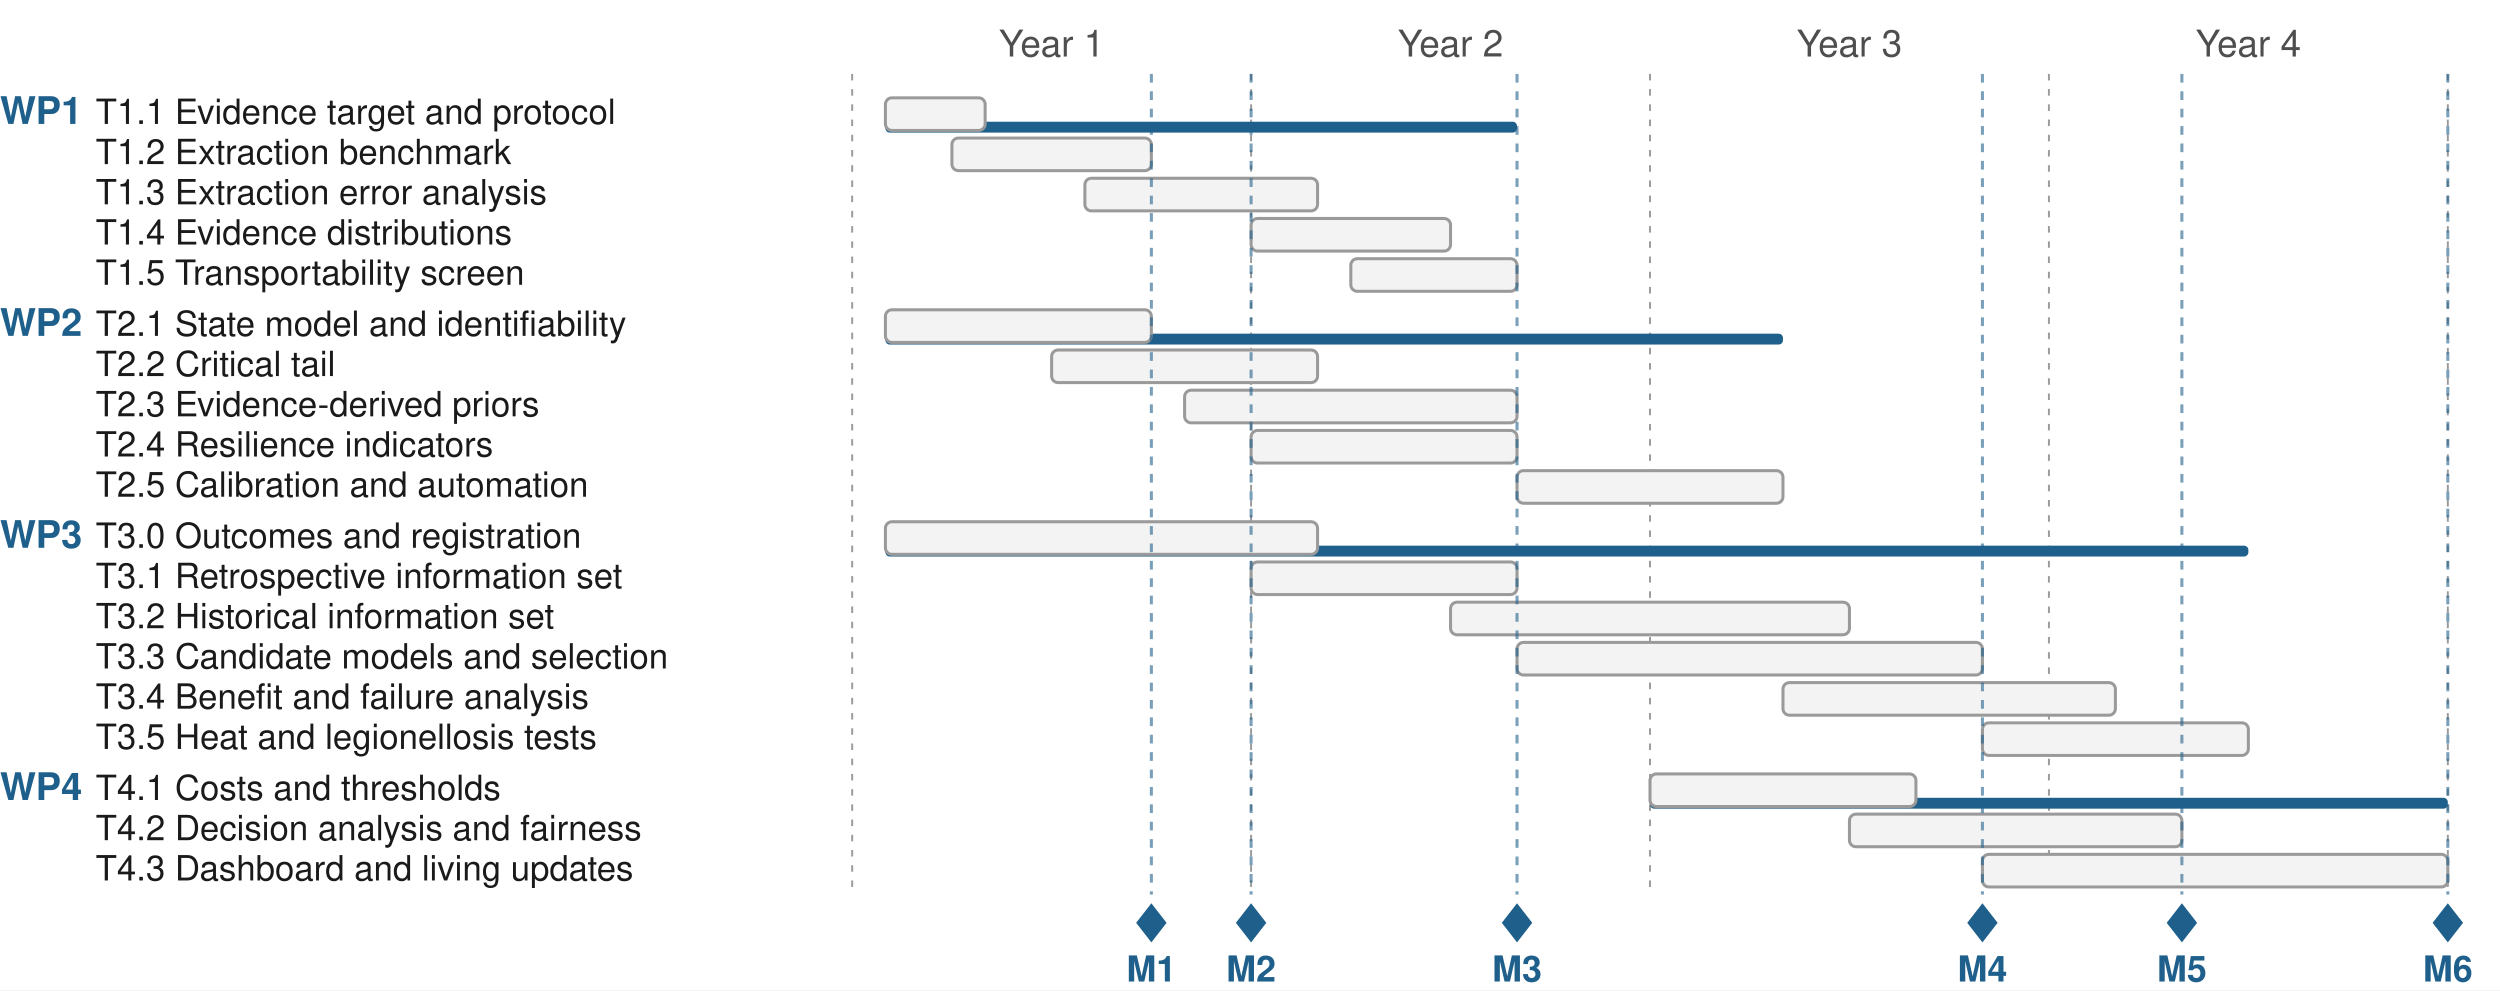
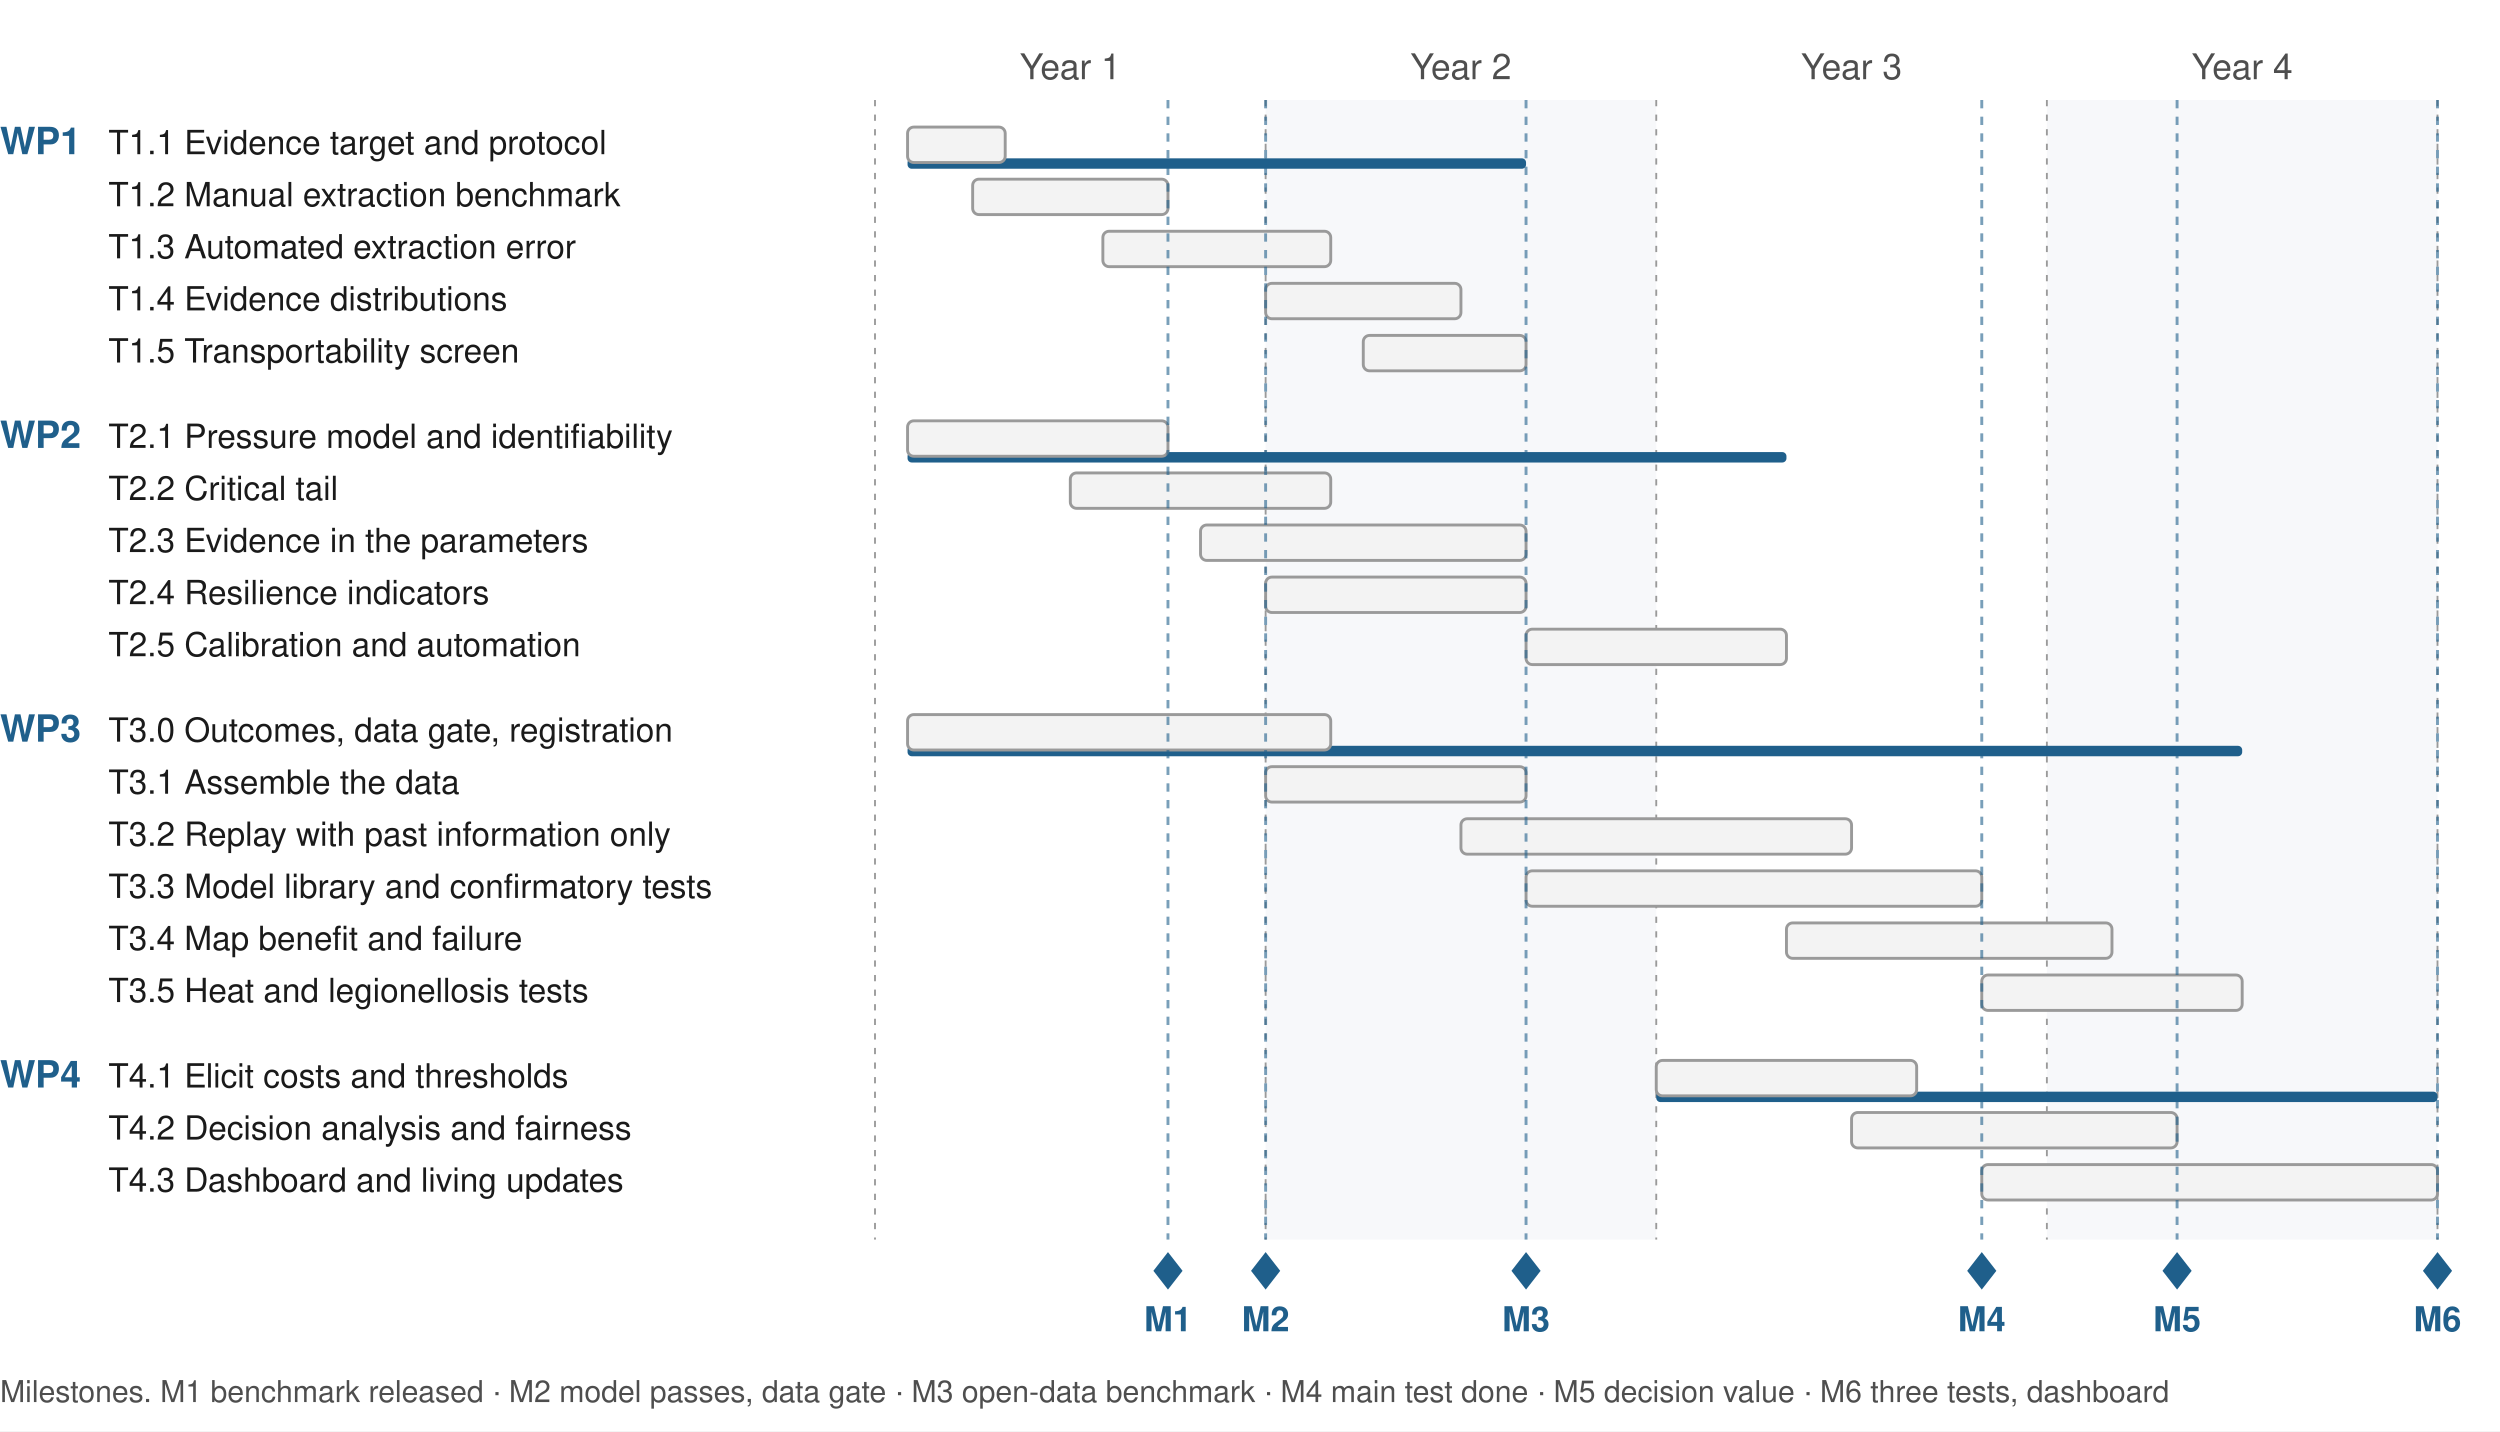
- <svg xmlns="http://www.w3.org/2000/svg" width="1150" height="455.5" viewBox="0 0 1150 455.5">
+ <svg xmlns="http://www.w3.org/2000/svg" width="1200" height="687" viewBox="0 0 1200 687">
  <defs>
    <marker id="a" viewBox="0 0 10 10" refX="9" refY="5" markerWidth="5" markerHeight="5" orient="auto-start-reverse">
      <path d="M 0 0 L 10 5 L 0 10 z" fill="#4e4e4e" />
    </marker>
  </defs>
-   <rect width="1150" height="455.5" fill="white" />
-   <line x1="392.0" y1="34" x2="392.0" y2="411.5" stroke="#9a9a9a" stroke-width="0.9" stroke-dasharray="3,4" />
-   <text x="483.75" y="26" font-family="Helvetica, Arial, sans-serif" font-size="17" fill="#4e4e4e" text-anchor="middle" font-weight="normal" font-style="normal">Year 1</text>
-   <line x1="575.5" y1="34" x2="575.5" y2="411.5" stroke="#9a9a9a" stroke-width="0.9" stroke-dasharray="3,4" />
-   <text x="667.25" y="26" font-family="Helvetica, Arial, sans-serif" font-size="17" fill="#4e4e4e" text-anchor="middle" font-weight="normal" font-style="normal">Year 2</text>
-   <line x1="759.0" y1="34" x2="759.0" y2="411.5" stroke="#9a9a9a" stroke-width="0.9" stroke-dasharray="3,4" />
-   <text x="850.75" y="26" font-family="Helvetica, Arial, sans-serif" font-size="17" fill="#4e4e4e" text-anchor="middle" font-weight="normal" font-style="normal">Year 3</text>
-   <line x1="942.5" y1="34" x2="942.5" y2="411.5" stroke="#9a9a9a" stroke-width="0.9" stroke-dasharray="3,4" />
-   <text x="1034.25" y="26" font-family="Helvetica, Arial, sans-serif" font-size="17" fill="#4e4e4e" text-anchor="middle" font-weight="normal" font-style="normal">Year 4</text>
-   <line x1="1126.0" y1="34" x2="1126.0" y2="411.5" stroke="#9a9a9a" stroke-width="0.9" stroke-dasharray="3,4" />
-   <text x="0" y="57" font-family="Helvetica, Arial, sans-serif" font-size="17.5" fill="#1f5f8b" text-anchor="start" font-weight="bold" font-style="normal">WP1</text>
-   <rect x="407.292" y="56" width="290.542" height="5" rx="2" fill="#1f5f8b" stroke="#1f5f8b" stroke-width="0" />
-   <text x="44" y="57" font-family="Helvetica, Arial, sans-serif" font-size="16" fill="#1a1a1a" text-anchor="start" font-weight="normal" font-style="normal">T1.1 Evidence target and protocol</text>
-   <rect x="407.292" y="45" width="45.875" height="15" rx="3" fill="#f3f3f3" stroke="#9a9a9a" stroke-width="1.4" />
-   <text x="44" y="75.5" font-family="Helvetica, Arial, sans-serif" font-size="16" fill="#1a1a1a" text-anchor="start" font-weight="normal" font-style="normal">T1.2 Extraction benchmark</text>
-   <rect x="437.875" y="63.5" width="91.75" height="15" rx="3" fill="#f3f3f3" stroke="#9a9a9a" stroke-width="1.4" />
-   <text x="44" y="94.0" font-family="Helvetica, Arial, sans-serif" font-size="16" fill="#1a1a1a" text-anchor="start" font-weight="normal" font-style="normal">T1.3 Extraction error analysis</text>
-   <rect x="499.042" y="82.0" width="107.042" height="15" rx="3" fill="#f3f3f3" stroke="#9a9a9a" stroke-width="1.4" />
-   <text x="44" y="112.5" font-family="Helvetica, Arial, sans-serif" font-size="16" fill="#1a1a1a" text-anchor="start" font-weight="normal" font-style="normal">T1.4 Evidence distributions</text>
-   <rect x="575.5" y="100.5" width="91.75" height="15" rx="3" fill="#f3f3f3" stroke="#9a9a9a" stroke-width="1.4" />
-   <text x="44" y="131.0" font-family="Helvetica, Arial, sans-serif" font-size="16" fill="#1a1a1a" text-anchor="start" font-weight="normal" font-style="normal">T1.5 Transportability screen</text>
-   <rect x="621.375" y="119.0" width="76.458" height="15" rx="3" fill="#f3f3f3" stroke="#9a9a9a" stroke-width="1.4" />
-   <text x="0" y="154.5" font-family="Helvetica, Arial, sans-serif" font-size="17.5" fill="#1f5f8b" text-anchor="start" font-weight="bold" font-style="normal">WP2</text>
-   <rect x="407.292" y="153.5" width="412.875" height="5" rx="2" fill="#1f5f8b" stroke="#1f5f8b" stroke-width="0" />
-   <text x="44" y="154.5" font-family="Helvetica, Arial, sans-serif" font-size="16" fill="#1a1a1a" text-anchor="start" font-weight="normal" font-style="normal">T2.1 State model and identifiability</text>
-   <rect x="407.292" y="142.5" width="122.333" height="15" rx="3" fill="#f3f3f3" stroke="#9a9a9a" stroke-width="1.4" />
-   <text x="44" y="173.0" font-family="Helvetica, Arial, sans-serif" font-size="16" fill="#1a1a1a" text-anchor="start" font-weight="normal" font-style="normal">T2.2 Critical tail</text>
-   <rect x="483.75" y="161.0" width="122.333" height="15" rx="3" fill="#f3f3f3" stroke="#9a9a9a" stroke-width="1.4" />
-   <text x="44" y="191.5" font-family="Helvetica, Arial, sans-serif" font-size="16" fill="#1a1a1a" text-anchor="start" font-weight="normal" font-style="normal">T2.3 Evidence-derived priors</text>
-   <rect x="544.917" y="179.5" width="152.917" height="15" rx="3" fill="#f3f3f3" stroke="#9a9a9a" stroke-width="1.4" />
-   <text x="44" y="210.0" font-family="Helvetica, Arial, sans-serif" font-size="16" fill="#1a1a1a" text-anchor="start" font-weight="normal" font-style="normal">T2.4 Resilience indicators</text>
-   <rect x="575.5" y="198.0" width="122.333" height="15" rx="3" fill="#f3f3f3" stroke="#9a9a9a" stroke-width="1.4" />
-   <text x="44" y="228.5" font-family="Helvetica, Arial, sans-serif" font-size="16" fill="#1a1a1a" text-anchor="start" font-weight="normal" font-style="normal">T2.5 Calibration and automation</text>
-   <rect x="697.833" y="216.5" width="122.333" height="15" rx="3" fill="#f3f3f3" stroke="#9a9a9a" stroke-width="1.4" />
-   <text x="0" y="252.0" font-family="Helvetica, Arial, sans-serif" font-size="17.5" fill="#1f5f8b" text-anchor="start" font-weight="bold" font-style="normal">WP3</text>
-   <rect x="407.292" y="251.0" width="626.958" height="5" rx="2" fill="#1f5f8b" stroke="#1f5f8b" stroke-width="0" />
-   <text x="44" y="252.0" font-family="Helvetica, Arial, sans-serif" font-size="16" fill="#1a1a1a" text-anchor="start" font-weight="normal" font-style="normal">T3.0 Outcomes and registration</text>
-   <rect x="407.292" y="240.0" width="198.792" height="15" rx="3" fill="#f3f3f3" stroke="#9a9a9a" stroke-width="1.4" />
-   <text x="44" y="270.5" font-family="Helvetica, Arial, sans-serif" font-size="16" fill="#1a1a1a" text-anchor="start" font-weight="normal" font-style="normal">T3.1 Retrospective information set</text>
-   <rect x="575.5" y="258.5" width="122.333" height="15" rx="3" fill="#f3f3f3" stroke="#9a9a9a" stroke-width="1.4" />
-   <text x="44" y="289.0" font-family="Helvetica, Arial, sans-serif" font-size="16" fill="#1a1a1a" text-anchor="start" font-weight="normal" font-style="normal">T3.2 Historical information set</text>
-   <rect x="667.25" y="277.0" width="183.5" height="15" rx="3" fill="#f3f3f3" stroke="#9a9a9a" stroke-width="1.4" />
-   <text x="44" y="307.5" font-family="Helvetica, Arial, sans-serif" font-size="16" fill="#1a1a1a" text-anchor="start" font-weight="normal" font-style="normal">T3.3 Candidate models and selection</text>
-   <rect x="697.833" y="295.5" width="214.083" height="15" rx="3" fill="#f3f3f3" stroke="#9a9a9a" stroke-width="1.4" />
-   <text x="44" y="326.0" font-family="Helvetica, Arial, sans-serif" font-size="16" fill="#1a1a1a" text-anchor="start" font-weight="normal" font-style="normal">T3.4 Benefit and failure analysis</text>
-   <rect x="820.167" y="314.0" width="152.917" height="15" rx="3" fill="#f3f3f3" stroke="#9a9a9a" stroke-width="1.4" />
-   <text x="44" y="344.5" font-family="Helvetica, Arial, sans-serif" font-size="16" fill="#1a1a1a" text-anchor="start" font-weight="normal" font-style="normal">T3.5 Heat and legionellosis tests</text>
-   <rect x="911.917" y="332.5" width="122.333" height="15" rx="3" fill="#f3f3f3" stroke="#9a9a9a" stroke-width="1.4" />
-   <text x="0" y="368.0" font-family="Helvetica, Arial, sans-serif" font-size="17.5" fill="#1f5f8b" text-anchor="start" font-weight="bold" font-style="normal">WP4</text>
-   <rect x="759.0" y="367.0" width="367.0" height="5" rx="2" fill="#1f5f8b" stroke="#1f5f8b" stroke-width="0" />
-   <text x="44" y="368.0" font-family="Helvetica, Arial, sans-serif" font-size="16" fill="#1a1a1a" text-anchor="start" font-weight="normal" font-style="normal">T4.1 Costs and thresholds</text>
-   <rect x="759.0" y="356.0" width="122.333" height="15" rx="3" fill="#f3f3f3" stroke="#9a9a9a" stroke-width="1.4" />
-   <text x="44" y="386.5" font-family="Helvetica, Arial, sans-serif" font-size="16" fill="#1a1a1a" text-anchor="start" font-weight="normal" font-style="normal">T4.2 Decision analysis and fairness</text>
-   <rect x="850.75" y="374.5" width="152.917" height="15" rx="3" fill="#f3f3f3" stroke="#9a9a9a" stroke-width="1.4" />
-   <text x="44" y="405.0" font-family="Helvetica, Arial, sans-serif" font-size="16" fill="#1a1a1a" text-anchor="start" font-weight="normal" font-style="normal">T4.3 Dashboard and living updates</text>
-   <rect x="911.917" y="393.0" width="214.083" height="15" rx="3" fill="#f3f3f3" stroke="#9a9a9a" stroke-width="1.4" />
-   <line x1="529.625" y1="34" x2="529.625" y2="411.5" stroke="#1f5f8b" stroke-width="1.4" stroke-dasharray="4,4" opacity="0.6" />
-   <polygon points="529.625,415.5 536.625,424.5 529.625,433.5 522.625,424.5" fill="#1f5f8b" />
-   <text x="529.625" y="451.5" font-family="Helvetica, Arial, sans-serif" font-size="16.5" fill="#1f5f8b" text-anchor="middle" font-weight="bold" font-style="normal">M1</text>
-   <line x1="575.5" y1="34" x2="575.5" y2="411.5" stroke="#1f5f8b" stroke-width="1.4" stroke-dasharray="4,4" opacity="0.6" />
-   <polygon points="575.5,415.5 582.5,424.5 575.5,433.5 568.5,424.5" fill="#1f5f8b" />
-   <text x="575.5" y="451.5" font-family="Helvetica, Arial, sans-serif" font-size="16.5" fill="#1f5f8b" text-anchor="middle" font-weight="bold" font-style="normal">M2</text>
-   <line x1="697.833" y1="34" x2="697.833" y2="411.5" stroke="#1f5f8b" stroke-width="1.4" stroke-dasharray="4,4" opacity="0.6" />
-   <polygon points="697.833,415.5 704.833,424.5 697.833,433.5 690.833,424.5" fill="#1f5f8b" />
-   <text x="697.833" y="451.5" font-family="Helvetica, Arial, sans-serif" font-size="16.5" fill="#1f5f8b" text-anchor="middle" font-weight="bold" font-style="normal">M3</text>
-   <line x1="911.917" y1="34" x2="911.917" y2="411.5" stroke="#1f5f8b" stroke-width="1.4" stroke-dasharray="4,4" opacity="0.6" />
-   <polygon points="911.917,415.5 918.917,424.5 911.917,433.5 904.917,424.5" fill="#1f5f8b" />
-   <text x="911.917" y="451.5" font-family="Helvetica, Arial, sans-serif" font-size="16.5" fill="#1f5f8b" text-anchor="middle" font-weight="bold" font-style="normal">M4</text>
-   <line x1="1003.667" y1="34" x2="1003.667" y2="411.5" stroke="#1f5f8b" stroke-width="1.4" stroke-dasharray="4,4" opacity="0.6" />
-   <polygon points="1003.667,415.5 1010.667,424.5 1003.667,433.5 996.667,424.5" fill="#1f5f8b" />
-   <text x="1003.667" y="451.5" font-family="Helvetica, Arial, sans-serif" font-size="16.5" fill="#1f5f8b" text-anchor="middle" font-weight="bold" font-style="normal">M5</text>
-   <line x1="1126.0" y1="34" x2="1126.0" y2="411.5" stroke="#1f5f8b" stroke-width="1.4" stroke-dasharray="4,4" opacity="0.6" />
-   <polygon points="1126.0,415.5 1133.0,424.5 1126.0,433.5 1119.0,424.5" fill="#1f5f8b" />
-   <text x="1126.0" y="451.5" font-family="Helvetica, Arial, sans-serif" font-size="16.5" fill="#1f5f8b" text-anchor="middle" font-weight="bold" font-style="normal">M6</text>
+   <rect width="1200" height="687" fill="white" />
+   <text x="513.75" y="38" font-family="Helvetica, Arial, sans-serif" font-size="17" fill="#4e4e4e" text-anchor="middle" font-weight="normal" font-style="normal">Year 1</text>
+   <rect x="607.5" y="48" width="187.5" height="547" fill="#f7f8fa" />
+   <text x="701.25" y="38" font-family="Helvetica, Arial, sans-serif" font-size="17" fill="#4e4e4e" text-anchor="middle" font-weight="normal" font-style="normal">Year 2</text>
+   <text x="888.75" y="38" font-family="Helvetica, Arial, sans-serif" font-size="17" fill="#4e4e4e" text-anchor="middle" font-weight="normal" font-style="normal">Year 3</text>
+   <rect x="982.5" y="48" width="187.5" height="547" fill="#f7f8fa" />
+   <text x="1076.25" y="38" font-family="Helvetica, Arial, sans-serif" font-size="17" fill="#4e4e4e" text-anchor="middle" font-weight="normal" font-style="normal">Year 4</text>
+   <line x1="420.0" y1="48" x2="420.0" y2="595" stroke="#9a9a9a" stroke-width="0.9" stroke-dasharray="3,4" />
+   <line x1="607.5" y1="48" x2="607.5" y2="595" stroke="#9a9a9a" stroke-width="0.9" stroke-dasharray="3,4" />
+   <line x1="795.0" y1="48" x2="795.0" y2="595" stroke="#9a9a9a" stroke-width="0.9" stroke-dasharray="3,4" />
+   <line x1="982.5" y1="48" x2="982.5" y2="595" stroke="#9a9a9a" stroke-width="0.9" stroke-dasharray="3,4" />
+   <line x1="1170.0" y1="48" x2="1170.0" y2="595" stroke="#9a9a9a" stroke-width="0.9" stroke-dasharray="3,4" />
+   <text x="0" y="74" font-family="Helvetica, Arial, sans-serif" font-size="18" fill="#1f5f8b" text-anchor="start" font-weight="bold" font-style="normal">WP1</text>
+   <rect x="435.625" y="76" width="296.875" height="5" rx="2" fill="#1f5f8b" stroke="#1f5f8b" stroke-width="0" />
+   <text x="52" y="74" font-family="Helvetica, Arial, sans-serif" font-size="16" fill="#1a1a1a" text-anchor="start" font-weight="normal" font-style="normal">T1.1 Evidence target and protocol</text>
+   <rect x="435.625" y="61" width="46.875" height="17" rx="3" fill="#f3f3f3" stroke="#9a9a9a" stroke-width="1.4" />
+   <text x="52" y="99" font-family="Helvetica, Arial, sans-serif" font-size="16" fill="#1a1a1a" text-anchor="start" font-weight="normal" font-style="normal">T1.2 Manual extraction benchmark</text>
+   <rect x="466.875" y="86" width="93.75" height="17" rx="3" fill="#f3f3f3" stroke="#9a9a9a" stroke-width="1.4" />
+   <text x="52" y="124" font-family="Helvetica, Arial, sans-serif" font-size="16" fill="#1a1a1a" text-anchor="start" font-weight="normal" font-style="normal">T1.3 Automated extraction error</text>
+   <rect x="529.375" y="111" width="109.375" height="17" rx="3" fill="#f3f3f3" stroke="#9a9a9a" stroke-width="1.4" />
+   <text x="52" y="149" font-family="Helvetica, Arial, sans-serif" font-size="16" fill="#1a1a1a" text-anchor="start" font-weight="normal" font-style="normal">T1.4 Evidence distributions</text>
+   <rect x="607.5" y="136" width="93.75" height="17" rx="3" fill="#f3f3f3" stroke="#9a9a9a" stroke-width="1.4" />
+   <text x="52" y="174" font-family="Helvetica, Arial, sans-serif" font-size="16" fill="#1a1a1a" text-anchor="start" font-weight="normal" font-style="normal">T1.5 Transportability screen</text>
+   <rect x="654.375" y="161" width="78.125" height="17" rx="3" fill="#f3f3f3" stroke="#9a9a9a" stroke-width="1.4" />
+   <text x="0" y="215" font-family="Helvetica, Arial, sans-serif" font-size="18" fill="#1f5f8b" text-anchor="start" font-weight="bold" font-style="normal">WP2</text>
+   <rect x="435.625" y="217" width="421.875" height="5" rx="2" fill="#1f5f8b" stroke="#1f5f8b" stroke-width="0" />
+   <text x="52" y="215" font-family="Helvetica, Arial, sans-serif" font-size="16" fill="#1a1a1a" text-anchor="start" font-weight="normal" font-style="normal">T2.1 Pressure model and identifiability</text>
+   <rect x="435.625" y="202" width="125.0" height="17" rx="3" fill="#f3f3f3" stroke="#9a9a9a" stroke-width="1.4" />
+   <text x="52" y="240" font-family="Helvetica, Arial, sans-serif" font-size="16" fill="#1a1a1a" text-anchor="start" font-weight="normal" font-style="normal">T2.2 Critical tail</text>
+   <rect x="513.75" y="227" width="125.0" height="17" rx="3" fill="#f3f3f3" stroke="#9a9a9a" stroke-width="1.4" />
+   <text x="52" y="265" font-family="Helvetica, Arial, sans-serif" font-size="16" fill="#1a1a1a" text-anchor="start" font-weight="normal" font-style="normal">T2.3 Evidence in the parameters</text>
+   <rect x="576.25" y="252" width="156.25" height="17" rx="3" fill="#f3f3f3" stroke="#9a9a9a" stroke-width="1.4" />
+   <text x="52" y="290" font-family="Helvetica, Arial, sans-serif" font-size="16" fill="#1a1a1a" text-anchor="start" font-weight="normal" font-style="normal">T2.4 Resilience indicators</text>
+   <rect x="607.5" y="277" width="125.0" height="17" rx="3" fill="#f3f3f3" stroke="#9a9a9a" stroke-width="1.4" />
+   <text x="52" y="315" font-family="Helvetica, Arial, sans-serif" font-size="16" fill="#1a1a1a" text-anchor="start" font-weight="normal" font-style="normal">T2.5 Calibration and automation</text>
+   <rect x="732.5" y="302" width="125.0" height="17" rx="3" fill="#f3f3f3" stroke="#9a9a9a" stroke-width="1.4" />
+   <text x="0" y="356" font-family="Helvetica, Arial, sans-serif" font-size="18" fill="#1f5f8b" text-anchor="start" font-weight="bold" font-style="normal">WP3</text>
+   <rect x="435.625" y="358" width="640.625" height="5" rx="2" fill="#1f5f8b" stroke="#1f5f8b" stroke-width="0" />
+   <text x="52" y="356" font-family="Helvetica, Arial, sans-serif" font-size="16" fill="#1a1a1a" text-anchor="start" font-weight="normal" font-style="normal">T3.0 Outcomes, data gate, registration</text>
+   <rect x="435.625" y="343" width="203.125" height="17" rx="3" fill="#f3f3f3" stroke="#9a9a9a" stroke-width="1.4" />
+   <text x="52" y="381" font-family="Helvetica, Arial, sans-serif" font-size="16" fill="#1a1a1a" text-anchor="start" font-weight="normal" font-style="normal">T3.1 Assemble the data</text>
+   <rect x="607.5" y="368" width="125.0" height="17" rx="3" fill="#f3f3f3" stroke="#9a9a9a" stroke-width="1.4" />
+   <text x="52" y="406" font-family="Helvetica, Arial, sans-serif" font-size="16" fill="#1a1a1a" text-anchor="start" font-weight="normal" font-style="normal">T3.2 Replay with past information only</text>
+   <rect x="701.25" y="393" width="187.5" height="17" rx="3" fill="#f3f3f3" stroke="#9a9a9a" stroke-width="1.4" />
+   <text x="52" y="431" font-family="Helvetica, Arial, sans-serif" font-size="16" fill="#1a1a1a" text-anchor="start" font-weight="normal" font-style="normal">T3.3 Model library and confirmatory tests</text>
+   <rect x="732.5" y="418" width="218.75" height="17" rx="3" fill="#f3f3f3" stroke="#9a9a9a" stroke-width="1.4" />
+   <text x="52" y="456" font-family="Helvetica, Arial, sans-serif" font-size="16" fill="#1a1a1a" text-anchor="start" font-weight="normal" font-style="normal">T3.4 Map benefit and failure</text>
+   <rect x="857.5" y="443" width="156.25" height="17" rx="3" fill="#f3f3f3" stroke="#9a9a9a" stroke-width="1.4" />
+   <text x="52" y="481" font-family="Helvetica, Arial, sans-serif" font-size="16" fill="#1a1a1a" text-anchor="start" font-weight="normal" font-style="normal">T3.5 Heat and legionellosis tests</text>
+   <rect x="951.25" y="468" width="125.0" height="17" rx="3" fill="#f3f3f3" stroke="#9a9a9a" stroke-width="1.4" />
+   <text x="0" y="522" font-family="Helvetica, Arial, sans-serif" font-size="18" fill="#1f5f8b" text-anchor="start" font-weight="bold" font-style="normal">WP4</text>
+   <rect x="795.0" y="524" width="375.0" height="5" rx="2" fill="#1f5f8b" stroke="#1f5f8b" stroke-width="0" />
+   <text x="52" y="522" font-family="Helvetica, Arial, sans-serif" font-size="16" fill="#1a1a1a" text-anchor="start" font-weight="normal" font-style="normal">T4.1 Elicit costs and thresholds</text>
+   <rect x="795.0" y="509" width="125.0" height="17" rx="3" fill="#f3f3f3" stroke="#9a9a9a" stroke-width="1.4" />
+   <text x="52" y="547" font-family="Helvetica, Arial, sans-serif" font-size="16" fill="#1a1a1a" text-anchor="start" font-weight="normal" font-style="normal">T4.2 Decision analysis and fairness</text>
+   <rect x="888.75" y="534" width="156.25" height="17" rx="3" fill="#f3f3f3" stroke="#9a9a9a" stroke-width="1.4" />
+   <text x="52" y="572" font-family="Helvetica, Arial, sans-serif" font-size="16" fill="#1a1a1a" text-anchor="start" font-weight="normal" font-style="normal">T4.3 Dashboard and living updates</text>
+   <rect x="951.25" y="559" width="218.75" height="17" rx="3" fill="#f3f3f3" stroke="#9a9a9a" stroke-width="1.4" />
+   <line x1="560.625" y1="48" x2="560.625" y2="595" stroke="#1f5f8b" stroke-width="1.4" stroke-dasharray="4,4" opacity="0.6" />
+   <polygon points="560.625,601 567.625,610 560.625,619 553.625,610" fill="#1f5f8b" />
+   <text x="560.625" y="639" font-family="Helvetica, Arial, sans-serif" font-size="16.5" fill="#1f5f8b" text-anchor="middle" font-weight="bold" font-style="normal">M1</text>
+   <line x1="607.5" y1="48" x2="607.5" y2="595" stroke="#1f5f8b" stroke-width="1.4" stroke-dasharray="4,4" opacity="0.6" />
+   <polygon points="607.5,601 614.5,610 607.5,619 600.5,610" fill="#1f5f8b" />
+   <text x="607.5" y="639" font-family="Helvetica, Arial, sans-serif" font-size="16.5" fill="#1f5f8b" text-anchor="middle" font-weight="bold" font-style="normal">M2</text>
+   <line x1="732.5" y1="48" x2="732.5" y2="595" stroke="#1f5f8b" stroke-width="1.4" stroke-dasharray="4,4" opacity="0.6" />
+   <polygon points="732.5,601 739.5,610 732.5,619 725.5,610" fill="#1f5f8b" />
+   <text x="732.5" y="639" font-family="Helvetica, Arial, sans-serif" font-size="16.5" fill="#1f5f8b" text-anchor="middle" font-weight="bold" font-style="normal">M3</text>
+   <line x1="951.25" y1="48" x2="951.25" y2="595" stroke="#1f5f8b" stroke-width="1.4" stroke-dasharray="4,4" opacity="0.6" />
+   <polygon points="951.25,601 958.25,610 951.25,619 944.25,610" fill="#1f5f8b" />
+   <text x="951.25" y="639" font-family="Helvetica, Arial, sans-serif" font-size="16.5" fill="#1f5f8b" text-anchor="middle" font-weight="bold" font-style="normal">M4</text>
+   <line x1="1045.0" y1="48" x2="1045.0" y2="595" stroke="#1f5f8b" stroke-width="1.4" stroke-dasharray="4,4" opacity="0.6" />
+   <polygon points="1045.0,601 1052.0,610 1045.0,619 1038.0,610" fill="#1f5f8b" />
+   <text x="1045.0" y="639" font-family="Helvetica, Arial, sans-serif" font-size="16.5" fill="#1f5f8b" text-anchor="middle" font-weight="bold" font-style="normal">M5</text>
+   <line x1="1170.0" y1="48" x2="1170.0" y2="595" stroke="#1f5f8b" stroke-width="1.4" stroke-dasharray="4,4" opacity="0.6" />
+   <polygon points="1170.0,601 1177.0,610 1170.0,619 1163.0,610" fill="#1f5f8b" />
+   <text x="1170.0" y="639" font-family="Helvetica, Arial, sans-serif" font-size="16.5" fill="#1f5f8b" text-anchor="middle" font-weight="bold" font-style="normal">M6</text>
+   <text x="0" y="673" font-family="Helvetica, Arial, sans-serif" font-size="14.5" fill="#4e4e4e" text-anchor="start" font-weight="normal" font-style="normal">Milestones.  M1 benchmark released  ·  M2 model passes, data gate  ·  M3 open-data benchmark  ·  M4 main test done  ·  M5 decision value  ·  M6 three tests, dashboard</text>
</svg>
